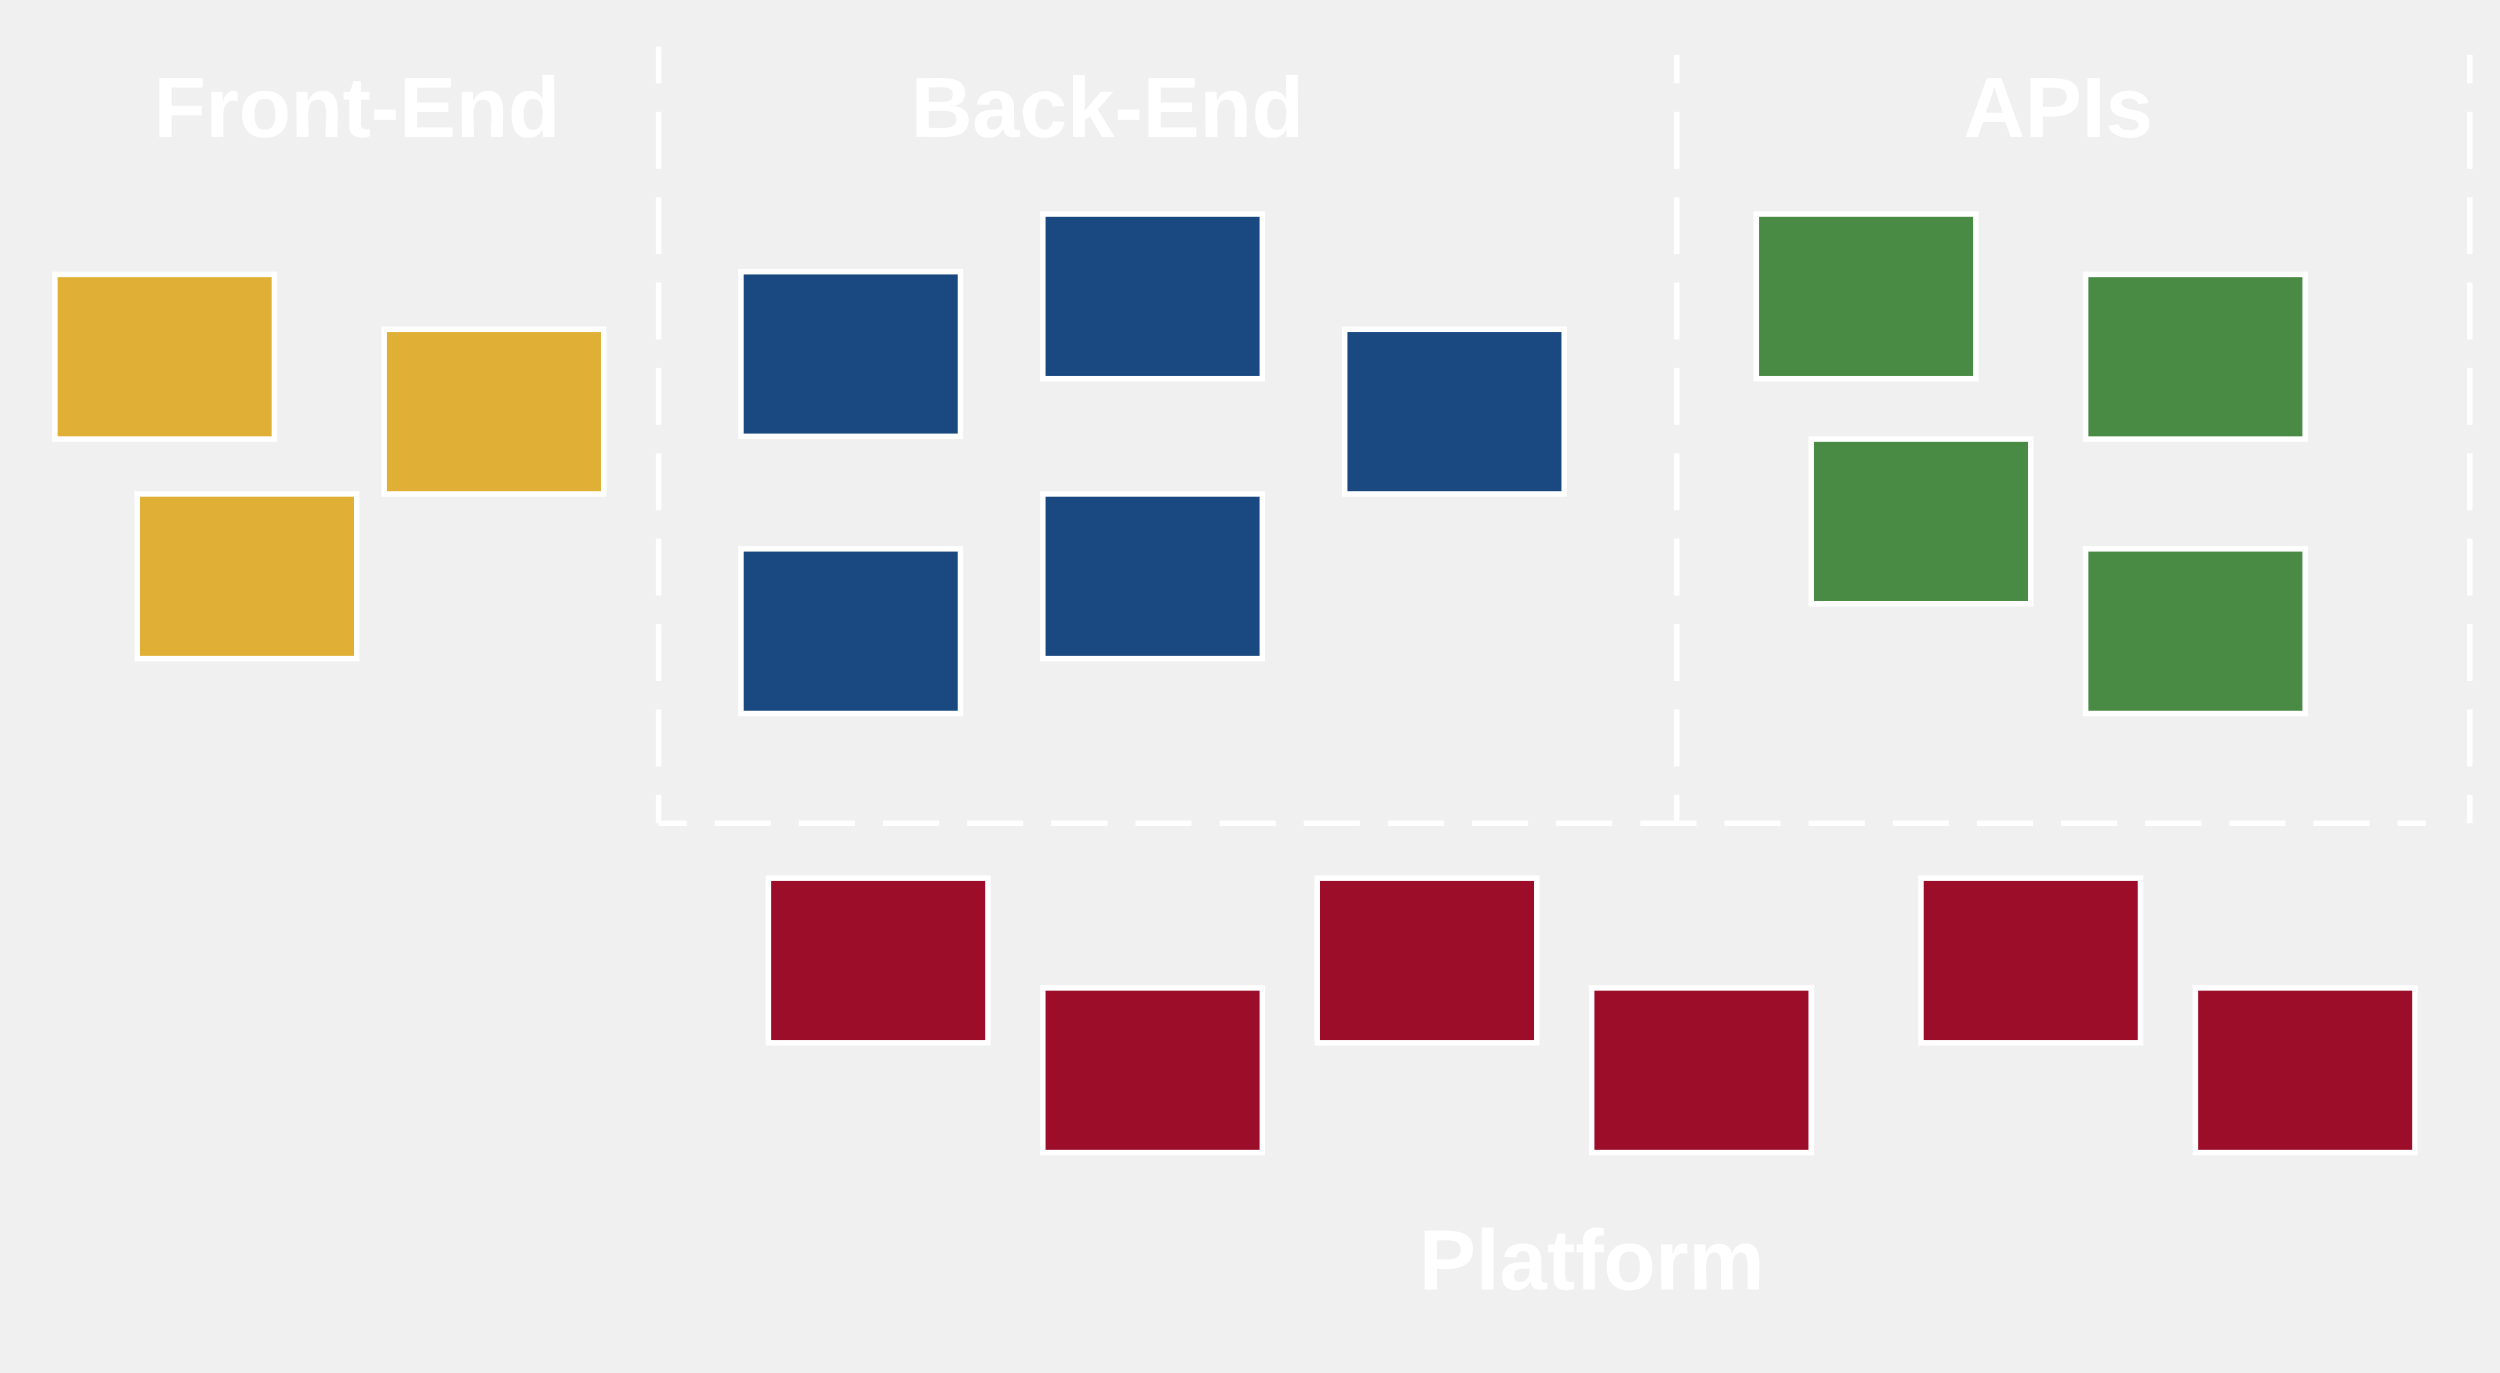
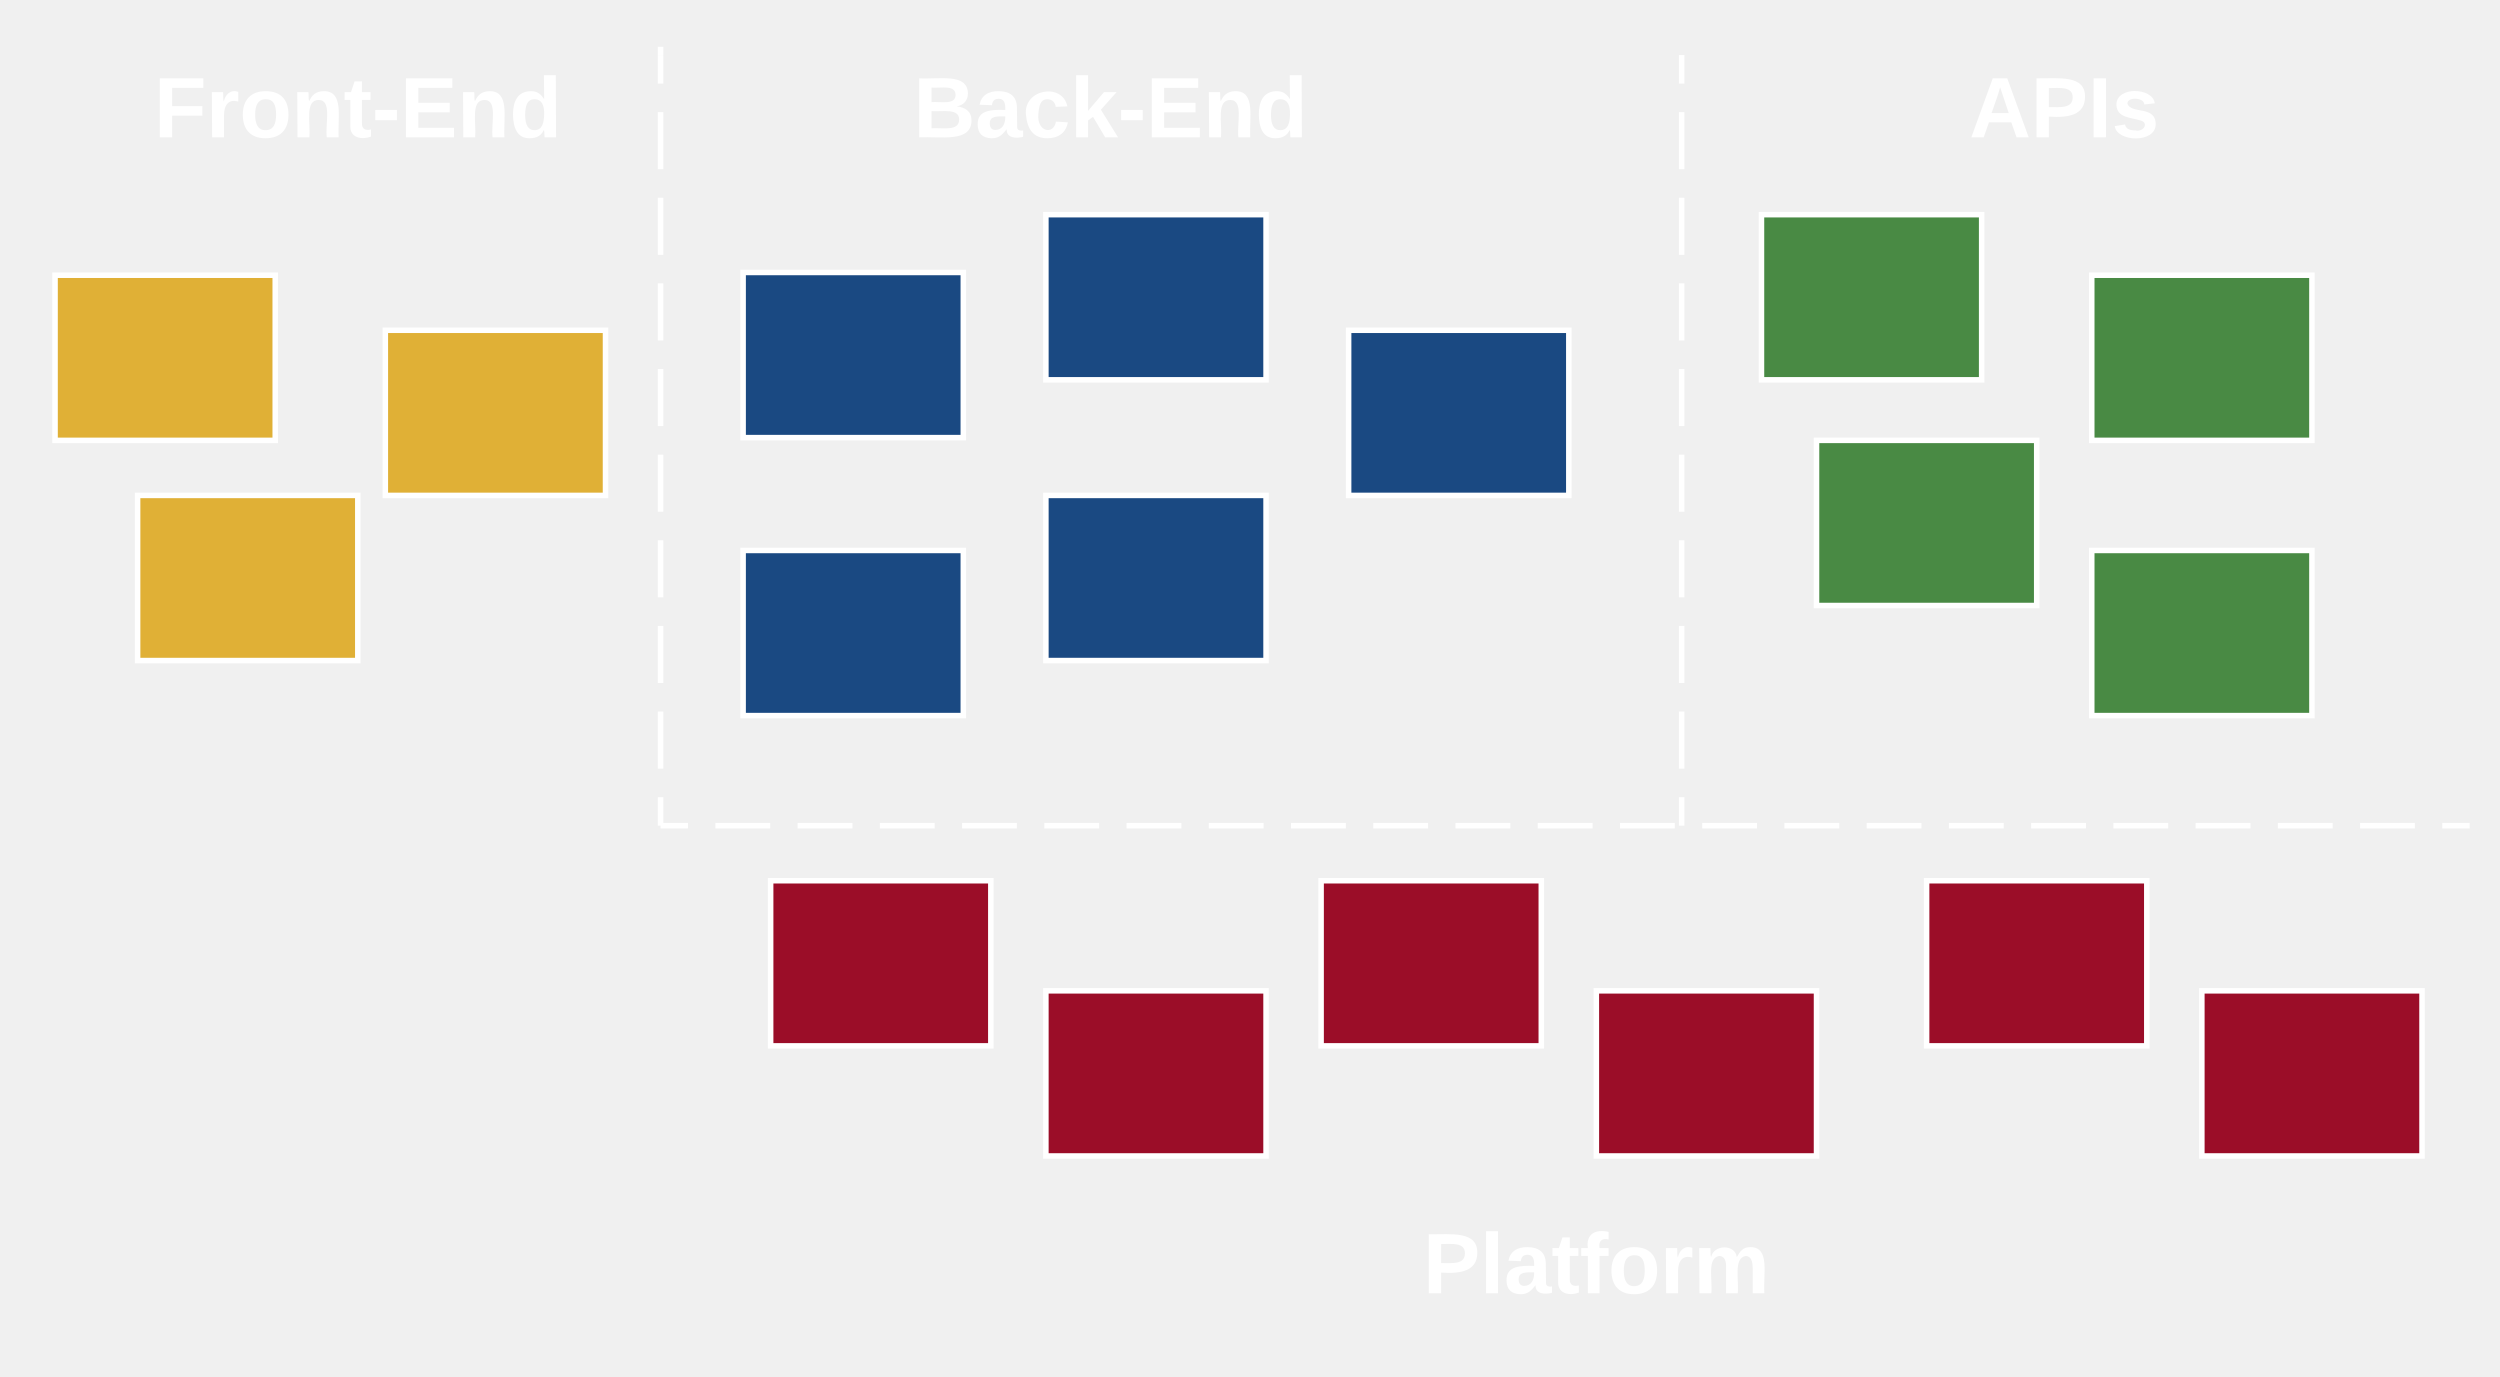
- <svg xmlns="http://www.w3.org/2000/svg" xmlns:xlink="http://www.w3.org/1999/xlink" width="911" height="500">
+ <svg xmlns="http://www.w3.org/2000/svg" xmlns:xlink="http://www.w3.org/1999/xlink" width="908.33" height="500">
  <g transform="translate(-340 -60)">
    <path d="M390 240h80v60h-80z" stroke="#fff" stroke-width="2" fill="#e0b036" />
    <use xlink:href="#a" transform="matrix(1,0,0,1,395,245) translate(35 31.66667)" />
    <path d="M580 80v280" fill="none" />
    <path d="M580 80v10.37m0 10.37v20.74m0 10.37v20.74m0 10.36v20.74m0 10.37v20.74m0 10.4v20.73m0 10.37v20.74m0 10.37v20.75m0 10.37v20.74m0 10.37V360" stroke="#fff" stroke-width="2" fill="none" />
    <path d="M581 80h-2v-3h2z" fill="#fff" />
    <path d="M380 80h180v40H380z" fill="none" />
    <use xlink:href="#b" transform="matrix(1,0,0,1,385,85) translate(10.98148 24.88889)" />
    <path d="M540 80h280v40H540z" fill="none" />
    <use xlink:href="#c" transform="matrix(1,0,0,1,545,85) translate(126.8889 24.88889)" />
    <path d="M480 180h80v60h-80z" stroke="#fff" stroke-width="2" fill="#e0b036" />
    <use xlink:href="#a" transform="matrix(1,0,0,1,485,185) translate(35 31.66667)" />
    <path d="M360 160h80v60h-80z" stroke="#fff" stroke-width="2" fill="#e0b036" />
    <use xlink:href="#a" transform="matrix(1,0,0,1,365,165) translate(35 31.66667)" />
    <path d="M830 500h180v40H830z" fill="none" />
    <use xlink:href="#d" transform="matrix(1,0,0,1,835,505) translate(22.04321 24.88889)" />
    <path d="M610 159h80v60h-80z" stroke="#fff" stroke-width="2" fill="#1a4982" />
    <use xlink:href="#a" transform="matrix(1,0,0,1,615,164) translate(35 31.66667)" />
    <path d="M720 138h80v60h-80z" stroke="#fff" stroke-width="2" fill="#1a4982" />
    <use xlink:href="#a" transform="matrix(1,0,0,1,725,143) translate(35 31.66667)" />
    <path d="M720 240h80v60h-80z" stroke="#fff" stroke-width="2" fill="#1a4982" />
    <use xlink:href="#a" transform="matrix(1,0,0,1,725,245) translate(35 31.66667)" />
    <path d="M610 260h80v60h-80z" stroke="#fff" stroke-width="2" fill="#1a4982" />
    <use xlink:href="#a" transform="matrix(1,0,0,1,615,265) translate(35 31.66667)" />
    <path d="M830 180h80v60h-80z" stroke="#fff" stroke-width="2" fill="#1a4982" />
    <use xlink:href="#a" transform="matrix(1,0,0,1,835,185) translate(35 31.66667)" />
    <path d="M1000 80h180v40h-180z" fill="none" />
    <use xlink:href="#e" transform="matrix(1,0,0,1,1005,85) translate(50.47531 24.88889)" />
-     <path d="M580 360h644" fill="none" />
-     <path d="M580 360h10.22m10.22 0h20.45m10.2 0h20.46m10.22 0h20.44m10.22 0h20.45m10.2 0h20.46m10.22 0h20.44m10.22 0h20.45m10.2 0h20.46m10.22 0h20.44m10.22 0h20.45m10.2 0h20.46m10.22 0h20.44m10.22 0h20.45m10.2 0h20.46m10.22 0h20.44m10.22 0h20.45m10.2 0h20.46m10.22 0h20.44m10.22 0h20.45m10.2 0h20.46m10.22 0H1224" stroke="#fff" stroke-width="2" fill="none" />
+     <path d="M580 360h657.33" fill="none" />
+     <path d="M580 360h9.96m9.96 0h19.92m9.96 0h19.92m9.96 0h19.92m9.96 0h19.9m9.97 0h19.92m9.96 0h19.93m9.96 0h19.9m9.97 0H829m9.95 0h19.92m9.96 0h19.92m9.96 0h19.93m9.96 0h19.9m9.96 0h19.92m9.96 0h19.92m9.96 0h19.92m9.96 0h19.92m9.96 0h19.92m9.96 0h19.92m9.96 0h19.92m9.96 0h19.92m9.95 0h19.9m9.97 0h9.96" stroke="#fff" stroke-width="2" fill="none" />
    <path d="M980 138h80v60h-80z" stroke="#fff" stroke-width="2" fill="#498a44" />
    <use xlink:href="#a" transform="matrix(1,0,0,1,985,143) translate(35 31.66667)" />
    <path d="M951 80v280" fill="none" />
    <path d="M951 80v10.37m0 10.37v20.74m0 10.37v20.74m0 10.36v20.74m0 10.37v20.74m0 10.4v20.73m0 10.37v20.74m0 10.37v20.75m0 10.37v20.74m0 10.37V360" stroke="#fff" stroke-width="2" fill="none" />
    <path d="M1100 160h80v60h-80z" stroke="#fff" stroke-width="2" fill="#498a44" />
    <use xlink:href="#a" transform="matrix(1,0,0,1,1105,165) translate(35 31.66667)" />
    <path d="M1000 220h80v60h-80z" stroke="#fff" stroke-width="2" fill="#498a44" />
    <use xlink:href="#a" transform="matrix(1,0,0,1,1005,225) translate(35 31.66667)" />
    <path d="M1100 260h80v60h-80z" stroke="#fff" stroke-width="2" fill="#498a44" />
    <use xlink:href="#a" transform="matrix(1,0,0,1,1105,265) translate(35 31.66667)" />
    <path d="M720 420h80v60h-80z" stroke="#fff" stroke-width="2" fill="#9b0d28" />
    <use xlink:href="#a" transform="matrix(1,0,0,1,725,425) translate(35 31.66667)" />
    <path d="M820 380h80v60h-80z" stroke="#fff" stroke-width="2" fill="#9b0d28" />
    <use xlink:href="#a" transform="matrix(1,0,0,1,825,385) translate(35 31.66667)" />
    <path d="M1040 380h80v60h-80z" stroke="#fff" stroke-width="2" fill="#9b0d28" />
    <use xlink:href="#a" transform="matrix(1,0,0,1,1045,385) translate(35 31.66667)" />
    <path d="M1140 420h80v60h-80z" stroke="#fff" stroke-width="2" fill="#9b0d28" />
    <use xlink:href="#a" transform="matrix(1,0,0,1,1145,425) translate(35 31.66667)" />
    <path d="M920 420h80v60h-80z" stroke="#fff" stroke-width="2" fill="#9b0d28" />
    <use xlink:href="#a" transform="matrix(1,0,0,1,925,425) translate(35 31.66667)" />
-     <path d="M1240 80v280" fill="none" />
-     <path d="M1240 80v10.37m0 10.37v20.74m0 10.37v20.74m0 10.36v20.74m0 10.37v20.74m0 10.4v20.73m0 10.37v20.74m0 10.37v20.75m0 10.37v20.74m0 10.37V360" stroke="#fff" stroke-width="2" fill="none" />
    <path d="M620 380h80v60h-80z" stroke="#fff" stroke-width="2" fill="#9b0d28" />
    <use xlink:href="#a" transform="matrix(1,0,0,1,625,385) translate(35 31.66667)" />
    <defs>
      <path fill="#fff" d="M76-208v77h127v40H76V0H24v-248h183v40H76" id="f" />
      <path fill="#fff" d="M135-150c-39-12-60 13-60 57V0H25l-1-190h47c2 13-1 29 3 40 6-28 27-53 61-41v41" id="g" />
      <path fill="#fff" d="M110-194c64 0 96 36 96 99 0 64-35 99-97 99-61 0-95-36-95-99 0-62 34-99 96-99zm-1 164c35 0 45-28 45-65 0-40-10-65-43-65-34 0-45 26-45 65 0 36 10 65 43 65" id="h" />
      <path fill="#fff" d="M135-194c87-1 58 113 63 194h-50c-7-57 23-157-34-157-59 0-34 97-39 157H25l-1-190h47c2 12-1 28 3 38 12-26 28-41 61-42" id="i" />
      <path fill="#fff" d="M115-3C79 11 28 4 28-45v-112H4v-33h27l15-45h31v45h36v33H77v99c-1 23 16 31 38 25v30" id="j" />
      <path fill="#fff" d="M14-72v-43h91v43H14" id="k" />
      <path fill="#fff" d="M24 0v-248h195v40H76v63h132v40H76v65h150V0H24" id="l" />
      <path fill="#fff" d="M88-194c31-1 46 15 58 34l-1-101h50l1 261h-48c-2-10 0-23-3-31C134-8 116 4 84 4 32 4 16-41 15-95c0-56 19-97 73-99zm17 164c33 0 40-30 41-66 1-37-9-64-41-64s-38 30-39 65c0 43 13 65 39 65" id="m" />
      <g id="b">
        <use transform="matrix(0.08641975,0,0,0.08641975,0,0)" xlink:href="#f" />
        <use transform="matrix(0.08641975,0,0,0.08641975,18.92593,0)" xlink:href="#g" />
        <use transform="matrix(0.08641975,0,0,0.08641975,31.02469,0)" xlink:href="#h" />
        <use transform="matrix(0.08641975,0,0,0.08641975,49.95062,0)" xlink:href="#i" />
        <use transform="matrix(0.08641975,0,0,0.08641975,68.87654,0)" xlink:href="#j" />
        <use transform="matrix(0.08641975,0,0,0.08641975,79.16049,0)" xlink:href="#k" />
        <use transform="matrix(0.08641975,0,0,0.08641975,89.44444,0)" xlink:href="#l" />
        <use transform="matrix(0.08641975,0,0,0.08641975,110.1852,0)" xlink:href="#i" />
        <use transform="matrix(0.08641975,0,0,0.08641975,129.1111,0)" xlink:href="#m" />
      </g>
      <path fill="#fff" d="M182-130c37 4 62 22 62 59C244 23 116-4 24 0v-248c84 5 203-23 205 63 0 31-19 50-47 55zM76-148c40-3 101 13 101-30 0-44-60-28-101-31v61zm0 110c48-3 116 14 116-37 0-48-69-32-116-35v72" id="n" />
      <path fill="#fff" d="M133-34C117-15 103 5 69 4 32 3 11-16 11-54c-1-60 55-63 116-61 1-26-3-47-28-47-18 1-26 9-28 27l-52-2c7-38 36-58 82-57s74 22 75 68l1 82c-1 14 12 18 25 15v27c-30 8-71 5-69-32zm-48 3c29 0 43-24 42-57-32 0-66-3-65 30 0 17 8 27 23 27" id="o" />
      <path fill="#fff" d="M190-63c-7 42-38 67-86 67-59 0-84-38-90-98-12-110 154-137 174-36l-49 2c-2-19-15-32-35-32-30 0-35 28-38 64-6 74 65 87 74 30" id="p" />
      <path fill="#fff" d="M147 0L96-86 75-71V0H25v-261h50v150l67-79h53l-66 74L201 0h-54" id="q" />
      <g id="c">
        <use transform="matrix(0.08641975,0,0,0.08641975,0,0)" xlink:href="#n" />
        <use transform="matrix(0.08641975,0,0,0.08641975,22.38272,0)" xlink:href="#o" />
        <use transform="matrix(0.08641975,0,0,0.08641975,39.66667,0)" xlink:href="#p" />
        <use transform="matrix(0.08641975,0,0,0.08641975,56.95062,0)" xlink:href="#q" />
        <use transform="matrix(0.08641975,0,0,0.08641975,74.23457,0)" xlink:href="#k" />
        <use transform="matrix(0.08641975,0,0,0.08641975,84.51852,0)" xlink:href="#l" />
        <use transform="matrix(0.08641975,0,0,0.08641975,105.2593,0)" xlink:href="#i" />
        <use transform="matrix(0.08641975,0,0,0.08641975,124.1852,0)" xlink:href="#m" />
      </g>
      <path fill="#fff" d="M24-248c93 1 206-16 204 79-1 75-69 88-152 82V0H24v-248zm52 121c47 0 100 7 100-41 0-47-54-39-100-39v80" id="r" />
      <path fill="#fff" d="M25 0v-261h50V0H25" id="s" />
      <path fill="#fff" d="M121-226c-27-7-43 5-38 36h38v33H83V0H34v-157H6v-33h28c-9-59 32-81 87-68v32" id="t" />
      <path fill="#fff" d="M220-157c-53 9-28 100-34 157h-49v-107c1-27-5-49-29-50C55-147 81-57 75 0H25l-1-190h47c2 12-1 28 3 38 10-53 101-56 108 0 13-22 24-43 59-42 82 1 51 116 57 194h-49v-107c-1-25-5-48-29-50" id="u" />
      <g id="d">
        <use transform="matrix(0.08641975,0,0,0.08641975,0,0)" xlink:href="#r" />
        <use transform="matrix(0.08641975,0,0,0.08641975,20.74074,0)" xlink:href="#s" />
        <use transform="matrix(0.08641975,0,0,0.08641975,29.38272,0)" xlink:href="#o" />
        <use transform="matrix(0.08641975,0,0,0.08641975,46.66667,0)" xlink:href="#j" />
        <use transform="matrix(0.08641975,0,0,0.08641975,56.95062,0)" xlink:href="#t" />
        <use transform="matrix(0.08641975,0,0,0.08641975,67.23457,0)" xlink:href="#h" />
        <use transform="matrix(0.08641975,0,0,0.08641975,86.16049,0)" xlink:href="#g" />
        <use transform="matrix(0.08641975,0,0,0.08641975,98.25926,0)" xlink:href="#u" />
      </g>
      <path fill="#fff" d="M199 0l-22-63H83L61 0H9l90-248h61L250 0h-51zm-33-102l-36-108c-10 38-24 72-36 108h72" id="v" />
      <path fill="#fff" d="M24 0v-248h52V0H24" id="w" />
      <path fill="#fff" d="M137-138c1-29-70-34-71-4 15 46 118 7 119 86 1 83-164 76-172 9l43-7c4 19 20 25 44 25 33 8 57-30 24-41C81-84 22-81 20-136c-2-80 154-74 161-7" id="x" />
      <g id="e">
        <use transform="matrix(0.08641975,0,0,0.08641975,0,0)" xlink:href="#v" />
        <use transform="matrix(0.08641975,0,0,0.08641975,22.38272,0)" xlink:href="#r" />
        <use transform="matrix(0.08641975,0,0,0.08641975,43.12346,0)" xlink:href="#w" />
        <use transform="matrix(0.08641975,0,0,0.08641975,51.76543,0)" xlink:href="#x" />
      </g>
    </defs>
  </g>
</svg>
